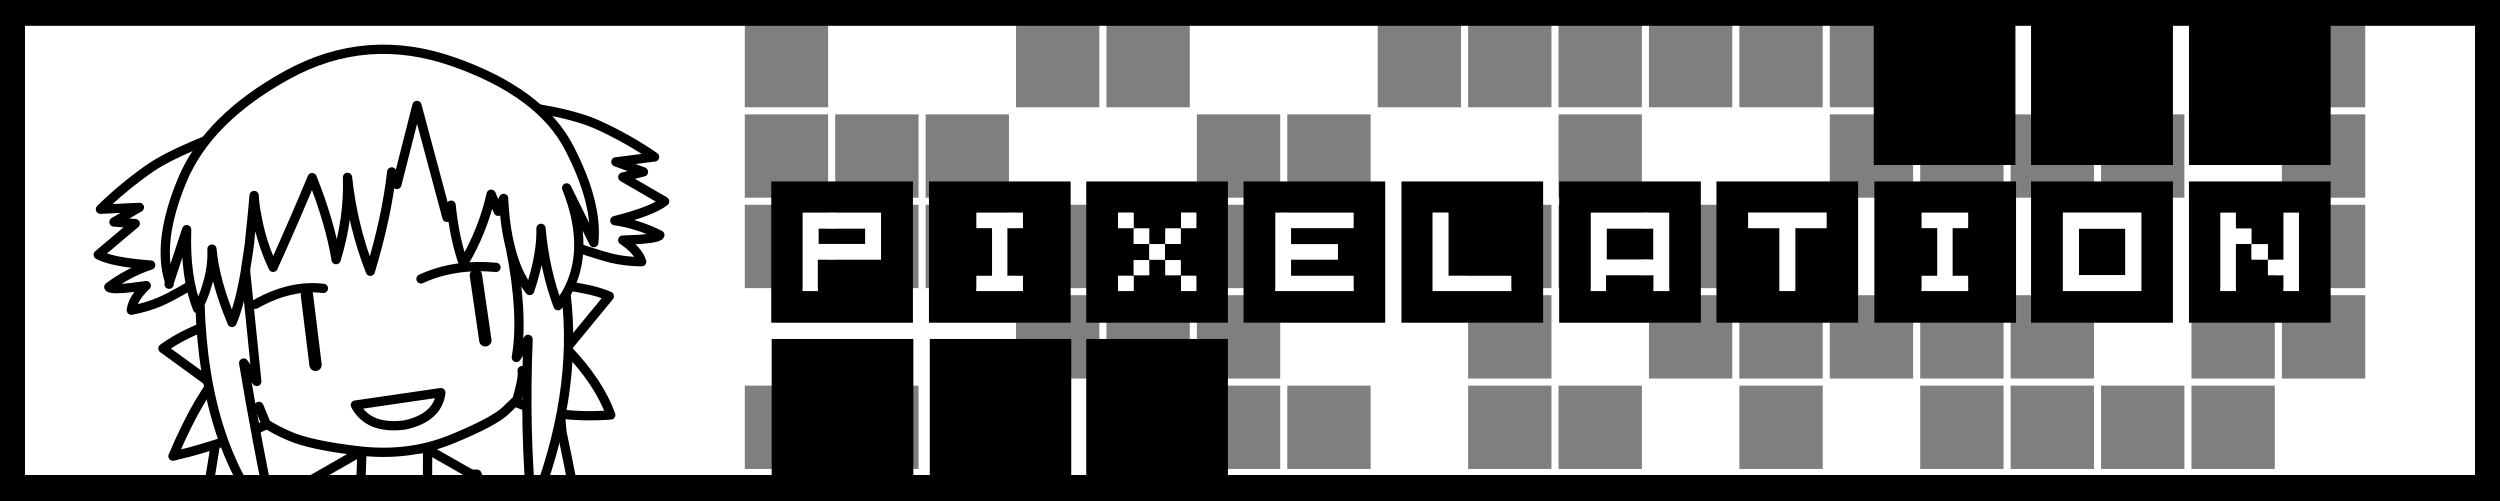
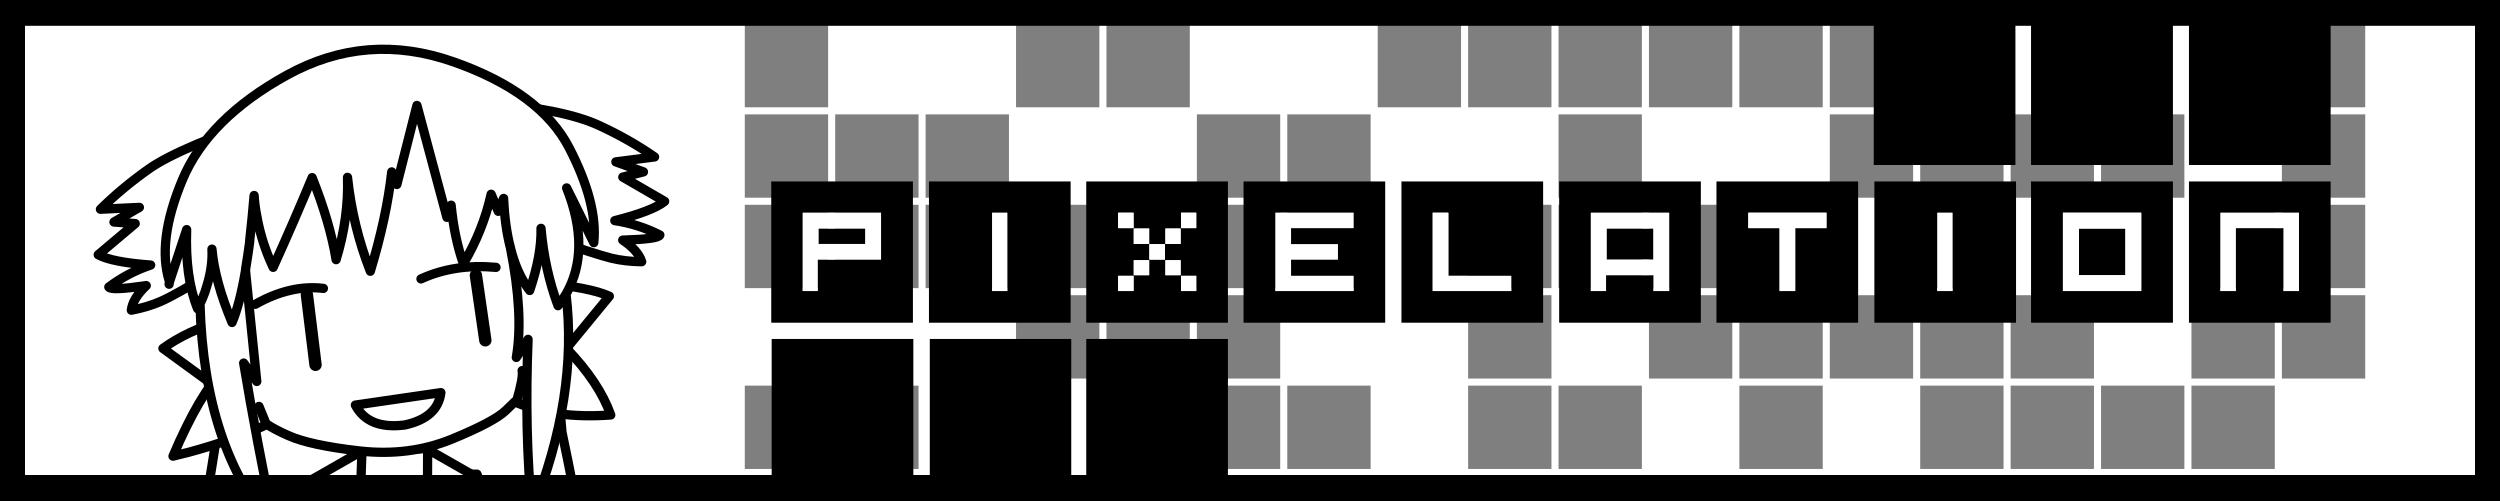
<svg xmlns="http://www.w3.org/2000/svg" xmlns:xlink="http://www.w3.org/1999/xlink" version="1.1" preserveAspectRatio="none" x="0px" y="0px" width="600px" height="120px" viewBox="0 0 600 120">
  <defs>
    <filter id="Filter_1" x="-20%" y="-20%" width="140%" height="140%" color-interpolation-filters="sRGB">
      <feColorMatrix in="SourceGraphic" type="matrix" values="1 0 0 0 0 0 1 0 0 0 0 0 1 0 0 0 0 0 0.5 0" result="result1" />
    </filter>
    <g id="Layer2_0_FILL">
      <path fill="#FFFFFF" stroke="none" d=" M 600 120 L 600 0.2 0 0.2 0 120 600 120 Z" />
    </g>
    <g id="bits_0_Layer0_0_FILL">
      <path fill="#000000" stroke="none" d=" M 41.7 86.8 L 21.7 86.8 21.7 106.8 41.7 106.8 41.7 86.8 M 21.7 43.4 L 21.7 63.4 41.7 63.4 41.7 43.4 21.7 43.4 M 20 86.8 L 0 86.8 0 106.8 20 106.8 20 86.8 M 20 43.4 L 0 43.4 0 63.4 20 63.4 20 43.4 M 20 0 L 0 0 0 20 20 20 20 0 M 20 21.7 L 0 21.7 0 41.7 20 41.7 20 21.7 M 43.4 21.7 L 43.4 41.7 63.4 41.7 63.4 21.7 43.4 21.7 M 41.7 41.7 L 41.7 21.7 21.7 21.7 21.7 41.7 41.7 41.7 M 63.4 43.4 L 43.4 43.4 43.4 63.4 63.4 63.4 63.4 43.4 M 128.5 86.8 L 108.5 86.8 108.5 106.8 128.5 106.8 128.5 86.8 M 108.5 43.4 L 108.5 63.4 128.5 63.4 128.5 43.4 108.5 43.4 M 85.1 63.4 L 85.1 43.4 65.1 43.4 65.1 63.4 85.1 63.4 M 150.2 86.8 L 130.2 86.8 130.2 106.8 150.2 106.8 150.2 86.8 M 86.8 65.1 L 86.8 85.1 106.8 85.1 106.8 65.1 86.8 65.1 M 85.1 85.1 L 85.1 65.1 65.1 65.1 65.1 85.1 85.1 85.1 M 108.5 65.1 L 108.5 85.1 128.5 85.1 128.5 65.1 108.5 65.1 M 106.8 86.8 L 86.8 86.8 86.8 106.8 106.8 106.8 106.8 86.8 M 86.8 0 L 86.8 20 106.8 20 106.8 0 86.8 0 M 85.1 20 L 85.1 0 65.1 0 65.1 20 85.1 20 M 130.2 21.7 L 130.2 41.7 150.2 41.7 150.2 21.7 130.2 21.7 M 150.2 43.4 L 130.2 43.4 130.2 63.4 150.2 63.4 150.2 43.4 M 128.5 41.7 L 128.5 21.7 108.5 21.7 108.5 41.7 128.5 41.7 M 238.7 86.8 L 238.7 106.8 258.7 106.8 258.7 86.8 238.7 86.8 M 215.3 86.8 L 195.3 86.8 195.3 106.8 215.3 106.8 215.3 86.8 M 195.3 43.4 L 195.3 63.4 215.3 63.4 215.3 43.4 195.3 43.4 M 217 65.1 L 217 85.1 237 85.1 237 65.1 217 65.1 M 173.6 65.1 L 173.6 85.1 193.6 85.1 193.6 65.1 173.6 65.1 M 193.6 86.8 L 173.6 86.8 173.6 106.8 193.6 106.8 193.6 86.8 M 173.6 0 L 173.6 20 193.6 20 193.6 0 173.6 0 M 171.9 20 L 171.9 0 151.9 0 151.9 20 171.9 20 M 193.6 43.4 L 173.6 43.4 173.6 63.4 193.6 63.4 193.6 43.4 M 217 0 L 217 20 237 20 237 0 217 0 M 215.3 20 L 215.3 0 195.3 0 195.3 20 215.3 20 M 237 43.4 L 217 43.4 217 63.4 237 63.4 237 43.4 M 215.3 41.7 L 215.3 21.7 195.3 21.7 195.3 41.7 215.3 41.7 M 302.1 86.8 L 282.1 86.8 282.1 106.8 302.1 106.8 302.1 86.8 M 282.1 43.4 L 282.1 63.4 302.1 63.4 302.1 43.4 282.1 43.4 M 303.8 65.1 L 303.8 85.1 323.8 85.1 323.8 65.1 303.8 65.1 M 323.8 86.8 L 303.8 86.8 303.8 106.8 323.8 106.8 323.8 86.8 M 258.7 85.1 L 258.7 65.1 238.7 65.1 238.7 85.1 258.7 85.1 M 260.4 65.1 L 260.4 85.1 280.4 85.1 280.4 65.1 260.4 65.1 M 282.1 65.1 L 282.1 85.1 302.1 85.1 302.1 65.1 282.1 65.1 M 260.4 21.7 L 260.4 41.7 280.4 41.7 280.4 21.7 260.4 21.7 M 258.7 20 L 258.7 0 238.7 0 238.7 20 258.7 20 M 280.4 20 L 280.4 0 260.4 0 260.4 20 280.4 20 M 303.8 21.7 L 303.8 41.7 323.8 41.7 323.8 21.7 303.8 21.7 M 302.1 41.7 L 302.1 21.7 282.1 21.7 282.1 41.7 302.1 41.7 M 347.2 43.4 L 347.2 63.4 367.2 63.4 367.2 43.4 347.2 43.4 M 367.2 86.8 L 347.2 86.8 347.2 106.8 367.2 106.8 367.2 86.8 M 368.9 65.1 L 368.9 85.1 388.9 85.1 388.9 65.1 368.9 65.1 M 347.2 65.1 L 347.2 85.1 367.2 85.1 367.2 65.1 347.2 65.1 M 345.5 86.8 L 325.5 86.8 325.5 106.8 345.5 106.8 345.5 86.8 M 325.5 21.7 L 325.5 41.7 345.5 41.7 345.5 21.7 325.5 21.7 M 388.9 21.7 L 368.9 21.7 368.9 41.7 388.9 41.7 388.9 21.7 M 388.9 43.4 L 368.9 43.4 368.9 63.4 388.9 63.4 388.9 43.4 M 367.2 20 L 367.2 0 347.2 0 347.2 20 367.2 20 M 388.9 20 L 388.9 0 368.9 0 368.9 20 388.9 20 Z" />
    </g>
    <g id="hair_body_0_Layer0_0_FILL">
      <path fill="#FFFFFF" stroke="none" d=" M 65.2 -16.35 L 13.95 -16.35 10.8 0.7 0.65 64.05 Q -1.2 78.9 2.35 93.05 6.5 84.35 6.7 76.4 7.75 87.95 11.3 98.85 17.7 91.05 20.95 81.7 L 58.9 88.65 63.55 101.4 Q 68.65 90.7 69.05 79.4 69.1 78 69.05 76.6 69.1 78 69.05 79.4 70.65 88.75 75.6 96.15 77.7 80.45 75.6 63.1 73.85 34 66.65 0 L 65.2 -16.35 Z" />
    </g>
    <g id="body_0_Layer4_0_FILL">
-       <path fill="#FFFFFF" stroke="none" d=" M 51.85 108.6 Q 50.85 111.1 48.15 113.6 52.45 117.45 58.85 119.95 62.9 119.6 62.2 115.85 57.9 111.5 51.85 108.6 M 63.95 117.8 Q 63.1 116.8 62.2 115.85 62.9 119.6 58.85 119.95 52.45 117.45 48.15 113.6 50.85 111.1 51.85 108.6 50.45 107.85 48.9 107.25 49.1 110.8 46.3 112.15 43.5 113.45 40.95 110.9 38.45 108.3 38.4 107.4 36.8 107.8 36.35 111.8 35.95 115.8 41.7 119.6 47.45 123.4 61 123.55 65.35 122.55 64.4 118.6 64.35 118.4 64.3 118.25 64.1 118 63.95 117.8 M 45.5 83.25 Q 42.05 80.6 36.85 82.15 37.15 91.9 38.4 107.4 38.45 108.3 40.95 110.9 43.5 113.45 46.3 112.15 49.1 110.8 48.9 107.25 46.15 93.65 45.5 83.25 M 1.6 115.85 Q 0.89 119.617 4.95 119.95 11.339 117.468 15.65 113.6 12.945 111.088 11.9 108.55 5.876 111.513 1.6 115.85 M 25.4 107.35 Q 25.332 108.313 22.8 110.85 20.308 113.429 17.5 112.1 14.698 110.822 14.9 107.25 13.358 107.871 11.9 108.55 12.945 111.088 15.65 113.6 11.339 117.468 4.95 119.95 0.89 119.617 1.6 115.85 0.697 116.787 -0.15 117.75 -0.321 118.004 -0.5 118.2 -0.554 118.41 -0.6 118.6 -1.559 122.562 2.8 123.55 16.338 123.413 22.1 119.6 27.859 115.779 27.4 111.8 26.986 107.819 25.4 107.35 M 26.95 82.15 Q 21.726 80.603 18.3 83.25 17.658 93.662 14.9 107.25 14.698 110.822 17.5 112.1 20.308 113.429 22.8 110.85 25.332 108.313 25.4 107.35 26.666 91.903 26.95 82.15 Z" />
+       <path fill="#FFFFFF" stroke="none" d=" M 48.15 113.6 Q 52.45 117.45 58.85 119.95 62.9 119.6 62.2 115.85 57.9 111.5 51.85 108.6 50.85 111.1 48.15 113.6 M 63.95 117.8 Q 63.1 116.8 62.2 115.85 62.9 119.6 58.85 119.95 52.45 117.45 48.15 113.6 50.85 111.1 51.85 108.6 50.45 107.85 48.9 107.25 49.1 110.8 46.3 112.15 43.5 113.45 40.95 110.9 38.45 108.3 38.4 107.4 36.8 107.8 36.35 111.8 35.95 115.8 41.7 119.6 47.45 123.4 61 123.55 65.35 122.55 64.4 118.6 64.35 118.4 64.3 118.25 64.1 118 63.95 117.8 M 45.5 83.25 Q 42.05 80.6 36.85 82.15 37.15 91.9 38.4 107.4 38.45 108.3 40.95 110.9 43.5 113.45 46.3 112.15 49.1 110.8 48.9 107.25 46.15 93.65 45.5 83.25 M 11.9 108.55 Q 5.876 111.513 1.6 115.85 0.89 119.617 4.95 119.95 11.339 117.468 15.65 113.6 12.945 111.088 11.9 108.55 M 25.4 107.35 Q 25.332 108.313 22.8 110.85 20.308 113.429 17.5 112.1 14.698 110.822 14.9 107.25 13.358 107.871 11.9 108.55 12.945 111.088 15.65 113.6 11.339 117.468 4.95 119.95 0.89 119.617 1.6 115.85 0.697 116.787 -0.15 117.75 -0.321 118.004 -0.5 118.2 -0.554 118.41 -0.6 118.6 -1.559 122.562 2.8 123.55 16.338 123.413 22.1 119.6 27.859 115.779 27.4 111.8 26.986 107.819 25.4 107.35 M 26.95 82.15 Q 21.726 80.603 18.3 83.25 17.658 93.662 14.9 107.25 14.698 110.822 17.5 112.1 20.308 113.429 22.8 110.85 25.332 108.313 25.4 107.35 26.666 91.903 26.95 82.15 Z" />
    </g>
    <g id="body_0_Layer3_0_FILL">
      <path fill="#FFFFFF" stroke="none" d=" M 47.15 3.2 L 46 0 20.6 0.4 18.8 4.15 18.8 4.2 Q 18.423 4.456 14.15 17.55 9.927 30.644 0 57 2.947 64.661 14.2 69.7 L 18.3 61.2 16.3 61.25 16.15 61.25 Q 16.2 60.95 16.25 60.7 18.6 41.05 19 25.9 18.6 41.05 16.25 60.7 L 16.3 61.25 18.3 61.2 45.6 60.7 47.65 60.65 47.8 60.3 Q 45.25 42.05 44.75 25.9 45.25 42.05 47.8 60.3 47.8 60.45 47.85 60.65 L 47.65 60.65 45.6 60.7 47.7 68.25 Q 59.169 63.459 62.05 57.4 52.65 31.919 47.15 3.2 Z" />
    </g>
    <g id="body_0_Layer2_0_FILL">
      <path fill="#FFFFFF" stroke="none" d=" M 10.3 81.9 Q 9.311 84.591 8.25 87.3 16.15 91.95 27.15 89.65 L 39.85 86.85 Q 46.825 85.676 52.85 86.4 51.413 82.611 50.3 78.65 46.015 76.815 42.7 79.25 33.506 73.132 23.4 81.75 17.644 78.9 10.3 81.9 M 37.85 65.15 Q 31.861 68.604 25.85 65.35 21.841 69.576 15.2 67.2 13.052 74.453 10.3 81.9 17.644 78.9 23.4 81.75 33.506 73.132 42.7 79.25 46.015 76.815 50.3 78.65 48.397 71.789 47.5 64.4 41.358 67.321 38.1 65.15 L 37.85 65.15 M 25.85 65.35 Q 31.861 68.604 37.85 65.15 L 38.1 65.15 Q 41.358 67.321 47.5 64.4 47.264 62.574 47.1 60.7 L 16.95 61.25 Q 16.141 64.217 15.2 67.2 21.841 69.576 25.85 65.35 Z" />
    </g>
    <g id="body_0_Layer1_0_FILL">
-       <path fill="#FFFFFF" stroke="none" d=" M 37.05 8.05 L 37.85 9.5 46.9 1.05 38 -4.05 38 1.2 34 2.55 35.85 5.9 37.05 8.05 M 33.9 9.8 Q 33.538 10.038 33 10.1 32.392 10.022 31.95 9.8 L 25.3 44.5 32.95 52.65 42.15 44.1 33.9 9.8 M 30.75 7.6 Q 30.864 7.057 31.1 6.65 L 29.75 5.95 28.5 7.95 31.05 9.05 Q 30.71 8.473 30.75 7.6 M 34.8 8 Q 34.781 8.713 34.5 9.15 L 37.05 8.05 35.85 5.9 34.4 6.6 Q 34.824 7.118 34.8 8 M 34.5 9.15 Q 34.781 8.713 34.8 8 34.824 7.118 34.4 6.6 33.991 6.007 33.05 5.85 31.693 5.743 31.1 6.65 30.864 7.057 30.75 7.6 30.71 8.473 31.05 9.05 31.354 9.546 31.95 9.8 32.392 10.022 33 10.1 33.538 10.038 33.9 9.8 34.306 9.582 34.5 9.15 M 37.8 -4.15 L 27.4 -3.65 27.25 0.6 31.8 2.7 29.75 5.95 31.1 6.65 Q 31.693 5.743 33.05 5.85 33.991 6.007 34.4 6.6 L 35.85 5.9 34 2.55 38 1.2 38 -4.05 37.8 -4.15 M 27.4 -3.65 L 27.4 -3.75 17.6 1.85 27.9 8.9 28.5 7.95 29.75 5.95 31.8 2.7 27.25 0.6 27.4 -3.65 Z" />
+       <path fill="#FFFFFF" stroke="none" d=" M 37.05 8.05 L 37.85 9.5 46.9 1.05 38 -4.05 38 1.2 34 2.55 35.85 5.9 37.05 8.05 M 33 10.1 Q 32.392 10.022 31.95 9.8 L 25.3 44.5 32.95 52.65 42.15 44.1 33.9 9.8 Q 33.538 10.038 33 10.1 M 30.75 7.6 Q 30.864 7.057 31.1 6.65 L 29.75 5.95 28.5 7.95 31.05 9.05 Q 30.71 8.473 30.75 7.6 M 34.8 8 Q 34.781 8.713 34.5 9.15 L 37.05 8.05 35.85 5.9 34.4 6.6 Q 34.824 7.118 34.8 8 M 33.9 9.8 Q 34.306 9.582 34.5 9.15 34.781 8.713 34.8 8 34.824 7.118 34.4 6.6 33.991 6.007 33.05 5.85 31.693 5.743 31.1 6.65 30.864 7.057 30.75 7.6 30.71 8.473 31.05 9.05 31.354 9.546 31.95 9.8 32.392 10.022 33 10.1 33.538 10.038 33.9 9.8 M 27.4 -3.65 L 27.4 -3.75 17.6 1.85 27.9 8.9 28.5 7.95 29.75 5.95 31.8 2.7 27.25 0.6 27.4 -3.65 M 37.8 -4.15 L 27.4 -3.65 27.25 0.6 31.8 2.7 29.75 5.95 31.1 6.65 Q 31.693 5.743 33.05 5.85 33.991 6.007 34.4 6.6 L 35.85 5.9 34 2.55 38 1.2 38 -4.05 37.8 -4.15 Z" />
    </g>
    <g id="body_0_Layer0_0_FILL">
-       <path fill="#FFFFFF" stroke="none" d=" M 33.2 55.4 L 33.2 55.45 Q 33.688 62 36 68.55 38.426 68.573 39.55 66.55 36.761 60.624 35.3 55.35 35.16 55.159 35 54.95 34.199 55.521 33.2 55.4 M 31.1 55.2 Q 30.942 55.413 30.75 55.6 28.254 60.943 27 66.95 28.336 68.786 30.15 68.55 L 33.2 55.45 33.2 55.4 Q 32.381 55.354 31.4 54.8 31.278 55.012 31.1 55.2 M 35.65 54.35 Q 36.507 51.854 35.65 51.05 35.19 50.831 34.75 50.7 33.137 50.192 31.65 50.7 31.149 50.893 30.65 51.2 29.887 52.85 30.9 54.5 31.164 54.674 31.4 54.8 32.381 55.354 33.2 55.4 34.199 55.521 35 54.95 35.061 54.907 35.1 54.85 35.399 54.645 35.65 54.35 M 20.25 45.6 Q 18.273 45.894 17.6 48.3 16.111 54.9 17.5 61.5 17.67 63.946 20.3 63.2 26.995 59.976 30.75 55.6 30.942 55.413 31.1 55.2 31.278 55.012 31.4 54.8 31.164 54.674 30.9 54.5 29.887 52.85 30.65 51.2 31.149 50.893 31.65 50.7 27.394 46.396 20.25 45.6 M 46.2 46.05 Q 45.76 45.033 43.35 45.3 37.971 46.987 34.75 50.7 35.19 50.831 35.65 51.05 36.507 51.854 35.65 54.35 35.399 54.645 35.1 54.85 L 35.3 55.35 Q 38.697 59.553 44.2 62.25 46.663 63.877 47.2 60.1 49.182 53.244 46.2 46.05 Z" />
+       <path fill="#FFFFFF" stroke="none" d=" M 35.3 55.35 Q 35.16 55.159 35 54.95 34.199 55.521 33.2 55.4 L 33.2 55.45 Q 33.688 62 36 68.55 38.426 68.573 39.55 66.55 36.761 60.624 35.3 55.35 M 31.1 55.2 Q 30.942 55.413 30.75 55.6 28.254 60.943 27 66.95 28.336 68.786 30.15 68.55 L 33.2 55.45 33.2 55.4 Q 32.381 55.354 31.4 54.8 31.278 55.012 31.1 55.2 M 35.65 54.35 Q 36.507 51.854 35.65 51.05 35.19 50.831 34.75 50.7 33.137 50.192 31.65 50.7 31.149 50.893 30.65 51.2 29.887 52.85 30.9 54.5 31.164 54.674 31.4 54.8 32.381 55.354 33.2 55.4 34.199 55.521 35 54.95 35.061 54.907 35.1 54.85 35.399 54.645 35.65 54.35 M 20.25 45.6 Q 18.273 45.894 17.6 48.3 16.111 54.9 17.5 61.5 17.67 63.946 20.3 63.2 26.995 59.976 30.75 55.6 30.942 55.413 31.1 55.2 31.278 55.012 31.4 54.8 31.164 54.674 30.9 54.5 29.887 52.85 30.65 51.2 31.149 50.893 31.65 50.7 27.394 46.396 20.25 45.6 M 46.2 46.05 Q 45.76 45.033 43.35 45.3 37.971 46.987 34.75 50.7 35.19 50.831 35.65 51.05 36.507 51.854 35.65 54.35 35.399 54.645 35.1 54.85 L 35.3 55.35 Q 38.697 59.553 44.2 62.25 46.663 63.877 47.2 60.1 49.182 53.244 46.2 46.05 Z" />
    </g>
    <g id="head_0_Layer2_0_FILL">
-       <path fill="#FFFFFF" stroke="none" d=" M 14.75 14.45 Q 18.359 7.083 24.55 3.1 8.304 7.046 3 10.1 -1.556 12.771 -5.4 15.95 L 0.9 16.2 -3.4 18.2 0 18.75 -6.4 23.25 Q -4.302 24.645 1.9 25.65 -1.869 26.554 -5.15 28.6 -4.88 29.242 0.9 28.9 -1.466 30.775 -1.85 32.65 0.772 32.395 3 31.65 5.669 30.752 11.65 27.7 11.589 20.836 14.75 14.45 M 66.8 27.05 Q 67.441 22.269 65.9 16.05 63.967 8.25 57.45 4 54.575 2.127 50.75 0.95 38.35 -2.85 28.95 0.9 26.617 1.831 24.55 3.1 18.359 7.083 14.75 14.45 11.589 20.836 11.65 27.7 11.721 31.128 12.7 35.55 6.765 36.811 2.7 39.25 L 10.05 45.65 Q 7.8 48.2 5.35 52.25 4.1 54.3 2.8 56.75 4.1 56.55 5.35 56.35 12.7 55.05 18.3 53 L 17.35 49.95 18.3 53 Q 18.3 52.95 18.4 52.95 19.4 53.8 21.65 55.05 25.05 56.95 32.95 58.55 40.85 60.15 47.95 57.95 55 55.75 57.05 54.1 58.05 53.3 58.65 52.8 58.75 52.85 58.85 52.95 60.4 49 60.25 47.9 60.4 49 58.85 52.95 64.85 56.15 73.9 56.3 72.5 50.9 67.7 44.95 L 75.35 37.15 Q 72.4 35.45 64.35 34 66.306 31.01 66.8 27.05 M 65.9 16.05 Q 67.441 22.269 66.8 27.05 73.569 30.141 76.2 31.05 78.45 31.8 81.05 32.05 80.65 30.2 78.3 28.3 84.1 28.65 84.35 28 81.05 25.95 77.3 25.05 83.5 24.05 85.6 22.65 L 79.2 18.15 82.6 17.6 78.3 15.6 84.6 15.35 Q 80.75 12.15 76.2 9.55 70.75 6.35 57.45 4 63.967 8.25 65.9 16.05 Z" />
+       <path fill="#FFFFFF" stroke="none" d=" M 3 31.65 Q 5.669 30.752 11.65 27.7 11.589 20.836 14.75 14.45 18.359 7.083 24.55 3.1 8.304 7.046 3 10.1 -1.556 12.771 -5.4 15.95 L 0.9 16.2 -3.4 18.2 0 18.75 -6.4 23.25 Q -4.302 24.645 1.9 25.65 -1.869 26.554 -5.15 28.6 -4.88 29.242 0.9 28.9 -1.466 30.775 -1.85 32.65 0.772 32.395 3 31.65 M 66.8 27.05 Q 73.569 30.141 76.2 31.05 78.45 31.8 81.05 32.05 80.65 30.2 78.3 28.3 84.1 28.65 84.35 28 81.05 25.95 77.3 25.05 83.5 24.05 85.6 22.65 L 79.2 18.15 82.6 17.6 78.3 15.6 84.6 15.35 Q 80.75 12.15 76.2 9.55 70.75 6.35 57.45 4 63.967 8.25 65.9 16.05 67.441 22.269 66.8 27.05 M 57.45 4 Q 54.575 2.127 50.75 0.95 38.35 -2.85 28.95 0.9 26.617 1.831 24.55 3.1 18.359 7.083 14.75 14.45 11.589 20.836 11.65 27.7 11.721 31.128 12.7 35.55 6.765 36.811 2.7 39.25 L 10.05 45.65 Q 7.8 48.2 5.35 52.25 4.1 54.3 2.8 56.75 4.1 56.55 5.35 56.35 12.7 55.05 18.3 53 L 17.35 49.95 18.3 53 Q 18.3 52.95 18.4 52.95 19.4 53.8 21.65 55.05 25.05 56.95 32.95 58.55 40.85 60.15 47.95 57.95 55 55.75 57.05 54.1 58.05 53.3 58.65 52.8 58.75 52.85 58.85 52.95 60.4 49 60.25 47.9 60.4 49 58.85 52.95 64.85 56.15 73.9 56.3 72.5 50.9 67.7 44.95 L 75.35 37.15 Q 72.4 35.45 64.35 34 66.306 31.01 66.8 27.05 67.441 22.269 65.9 16.05 63.967 8.25 57.45 4 Z" />
    </g>
    <g id="head_0_Layer1_0_FILL">
-       <path fill="#FFFFFF" stroke="none" d=" M 53.55 -2.8 Q 40.011 -8.958 26.6 -3.05 13.195 2.863 8.2 12.4 3.201 21.946 4.7 28.6 L 8.2 20.45 Q 7.25 28.15 8.85 33.35 9.1 32.95 9.3 32.6 9.5 32.25 9.7 31.9 10.3 30.8 10.7 29.7 11.9 26.75 12 23.95 12 29.15 14.2 36.05 15.7 33.25 17.1 27.9 17.15 27.55 17.25 27.2 17.7 25.45 18.15 23.45 18.2 23.15 18.25 22.85 18.9 19.65 19.55 15.9 19.5 17.6 19.7 19.3 20 22.85 21.15 26.45 21.35 27.1 21.6 27.75 25.6 20.65 29.15 13.85 31.4 21.35 31.85 27.4 34.5 20.85 34.85 14.3 35 22.3 37.2 29.75 40.6 21.25 42.05 14.05 L 42.7 16.15 47.05 3.7 50.3 22.15 51.15 20.25 Q 51.2 25.55 52.3 29.85 55.95 24.75 57.75 19.05 L 58.65 21.9 59.7 19.9 Q 59.5 24.4 60.1 27.95 60.75 32.2 62.6 35.1 65.05 29.5 65.3 25.25 65.3 32 66.95 37.95 67.75 37.1 68.4 36.2 73.1 29.45 70 19.1 L 73.6 28.3 Q 74.803 21.999 70.95 12.65 67.14 3.354 53.55 -2.8 M 17.1 27.9 Q 15.7 33.25 14.2 36.05 12 29.15 12 23.95 11.9 26.75 10.7 29.7 10.3 30.8 9.7 31.9 9.5 32.25 9.3 32.6 7.9 56.1 18.2 69.9 16.45 55.1 15.5 42.75 L 17.35 45.9 17.1 27.9 M 60.1 27.95 Q 61.3 38.95 59.5 45.7 L 61.65 42.95 Q 59.75 57.65 59.85 70.75 68.95 52.75 68.4 36.2 67.75 37.1 66.95 37.95 65.3 32 65.3 25.25 65.05 29.5 62.6 35.1 60.75 32.2 60.1 27.95 Z" />
+       <path fill="#FFFFFF" stroke="none" d=" M 17.35 45.9 L 17.1 27.9 Q 15.7 33.25 14.2 36.05 12 29.15 12 23.95 11.9 26.75 10.7 29.7 10.3 30.8 9.7 31.9 9.5 32.25 9.3 32.6 7.9 56.1 18.2 69.9 16.45 55.1 15.5 42.75 L 17.35 45.9 M 60.1 27.95 Q 61.3 38.95 59.5 45.7 L 61.65 42.95 Q 59.75 57.65 59.85 70.75 68.95 52.75 68.4 36.2 67.75 37.1 66.95 37.95 65.3 32 65.3 25.25 65.05 29.5 62.6 35.1 60.75 32.2 60.1 27.95 M 53.55 -2.8 Q 40.011 -8.958 26.6 -3.05 13.195 2.863 8.2 12.4 3.201 21.946 4.7 28.6 L 8.2 20.45 Q 7.25 28.15 8.85 33.35 9.1 32.95 9.3 32.6 9.5 32.25 9.7 31.9 10.3 30.8 10.7 29.7 11.9 26.75 12 23.95 12 29.15 14.2 36.05 15.7 33.25 17.1 27.9 17.15 27.55 17.25 27.2 17.7 25.45 18.15 23.45 18.2 23.15 18.25 22.85 18.9 19.65 19.55 15.9 19.5 17.6 19.7 19.3 20 22.85 21.15 26.45 21.35 27.1 21.6 27.75 25.6 20.65 29.15 13.85 31.4 21.35 31.85 27.4 34.5 20.85 34.85 14.3 35 22.3 37.2 29.75 40.6 21.25 42.05 14.05 L 42.7 16.15 47.05 3.7 50.3 22.15 51.15 20.25 Q 51.2 25.55 52.3 29.85 55.95 24.75 57.75 19.05 L 58.65 21.9 59.7 19.9 Q 59.5 24.4 60.1 27.95 60.75 32.2 62.6 35.1 65.05 29.5 65.3 25.25 65.3 32 66.95 37.95 67.75 37.1 68.4 36.2 73.1 29.45 70 19.1 L 73.6 28.3 Q 74.803 21.999 70.95 12.65 67.14 3.354 53.55 -2.8 Z" />
    </g>
    <g id="Layer0_1_FILL">
-       <path fill="#000000" stroke="none" d=" M 223.15 81.35 L 223.15 115.2 257.1 115.2 257.1 81.35 223.15 81.35 M 219.2 81.35 L 185.2 81.35 185.2 115.2 219.2 115.2 219.2 81.35 M 185.1 43.55 L 185.1 77.45 219.1 77.45 219.1 43.55 185.1 43.55 M 192.65 69.85 L 192.65 51.05 211.45 51.05 211.45 62.3 196.25 62.3 196.25 69.85 192.65 69.85 M 196.45 54.85 L 196.45 58.55 207.65 58.55 207.65 54.85 196.45 54.85 M 294.7 81.35 L 260.7 81.35 260.7 115.2 294.7 115.2 294.7 81.35 M 256.95 77.45 L 256.95 43.55 222.95 43.55 222.95 77.45 256.95 77.45 M 245.5 51.05 L 245.5 54.75 241.75 54.75 241.75 66.2 245.5 66.2 245.5 69.85 234.35 69.85 234.35 66.2 238.1 66.2 238.1 54.75 234.35 54.75 234.35 51.05 245.5 51.05 M 260.7 43.55 L 260.7 77.45 294.7 77.45 294.7 43.55 260.7 43.55 M 275.85 58.6 L 279.6 58.6 279.6 62.3 275.85 62.3 275.85 58.6 M 275.8 54.85 L 275.8 58.55 272.1 58.55 272.1 54.85 275.8 54.85 M 279.7 58.55 L 279.7 54.85 283.35 54.85 283.35 58.55 279.7 58.55 M 283.45 54.75 L 283.45 51.05 287.1 51.05 287.1 54.75 283.45 54.75 M 268.35 51.05 L 272.05 51.05 272.05 54.75 268.35 54.75 268.35 51.05 M 272.1 66.05 L 272.1 62.45 275.8 62.45 275.8 66.05 272.1 66.05 M 268.35 66.2 L 272.05 66.2 272.05 69.85 268.35 69.85 268.35 66.2 M 283.45 69.85 L 283.45 66.2 287.1 66.2 287.1 69.85 283.45 69.85 M 283.35 66.05 L 279.7 66.05 279.7 62.45 283.35 62.45 283.35 66.05 M 336.35 43.55 L 336.35 77.45 370.35 77.45 370.35 43.55 336.35 43.55 M 343.85 69.85 L 343.85 51.05 347.6 51.05 347.6 66.2 362.7 66.2 362.7 69.85 343.85 69.85 M 332.45 77.45 L 332.45 43.55 298.45 43.55 298.45 77.45 332.45 77.45 M 324.85 66.2 L 324.85 69.85 306.1 69.85 306.1 51.05 324.85 51.05 324.85 54.75 309.85 54.75 309.85 58.6 321.1 58.6 321.1 62.3 309.85 62.3 309.85 66.2 324.85 66.2 M 408.2 77.45 L 408.2 43.55 374.2 43.55 374.2 77.45 408.2 77.45 M 385.45 66.05 L 385.45 69.85 381.8 69.85 381.8 51.05 400.6 51.05 400.6 69.85 396.85 69.85 396.85 66.05 385.45 66.05 M 396.8 54.85 L 385.6 54.85 385.6 62.3 396.8 62.3 396.8 54.85 M 411.95 43.55 L 411.95 77.45 445.95 77.45 445.95 43.55 411.95 43.55 M 419.6 51.05 L 438.35 51.05 438.35 54.75 430.85 54.75 430.85 69.85 427.1 69.85 427.1 54.75 419.6 54.75 419.6 51.05 M 449.7 39.6 L 483.7 39.6 483.7 5.75 449.7 5.75 449.7 39.6 M 483.85 43.55 L 449.85 43.55 449.85 77.45 483.85 77.45 483.85 43.55 M 472.35 51.05 L 472.35 54.75 468.6 54.75 468.6 66.2 472.35 66.2 472.35 69.85 461.2 69.85 461.2 66.2 464.95 66.2 464.95 54.75 461.2 54.75 461.2 51.05 472.35 51.05 M 525.35 77.45 L 559.35 77.45 559.35 43.55 525.35 43.55 525.35 77.45 M 548.05 51.05 L 551.75 51.05 551.75 69.85 548.05 69.85 548.05 66.05 544.3 66.05 544.3 62.35 548.05 62.35 548.05 51.05 M 540.35 58.6 L 544.3 58.6 544.3 62.3 540.35 62.3 540.35 58.6 M 540.35 54.85 L 540.35 58.55 536.6 58.55 536.6 69.85 532.9 69.85 532.9 51.05 536.6 51.05 536.6 54.85 540.35 54.85 M 487.45 39.6 L 521.5 39.6 521.5 5.75 487.45 5.75 487.45 39.6 M 521.5 43.55 L 487.45 43.55 487.45 77.45 521.5 77.45 521.5 43.55 M 513.9 51.05 L 513.9 69.85 495.1 69.85 495.1 51.05 513.9 51.05 M 510.1 66.05 L 510.1 54.85 498.95 54.85 498.95 66.05 510.1 66.05 M 559.35 39.6 L 559.35 5.75 525.35 5.75 525.35 39.6 559.35 39.6 Z" />
-       <path fill="#FFFFFF" stroke="none" d=" M 192.65 51.05 L 192.65 69.85 196.25 69.85 196.25 62.3 211.45 62.3 211.45 51.05 192.65 51.05 M 196.45 58.55 L 196.45 54.85 207.65 54.85 207.65 58.55 196.45 58.55 M 245.5 54.75 L 245.5 51.05 234.35 51.05 234.35 54.75 238.1 54.75 238.1 66.2 234.35 66.2 234.35 69.85 245.5 69.85 245.5 66.2 241.75 66.2 241.75 54.75 245.5 54.75 M 279.7 66.05 L 283.35 66.05 283.35 62.45 279.7 62.45 279.7 66.05 M 283.45 66.2 L 283.45 69.85 287.1 69.85 287.1 66.2 283.45 66.2 M 272.05 66.2 L 268.35 66.2 268.35 69.85 272.05 69.85 272.05 66.2 M 272.1 62.45 L 272.1 66.05 275.8 66.05 275.8 62.45 272.1 62.45 M 272.05 51.05 L 268.35 51.05 268.35 54.75 272.05 54.75 272.05 51.05 M 283.45 51.05 L 283.45 54.75 287.1 54.75 287.1 51.05 283.45 51.05 M 279.7 54.85 L 279.7 58.55 283.35 58.55 283.35 54.85 279.7 54.85 M 275.8 58.55 L 275.8 54.85 272.1 54.85 272.1 58.55 275.8 58.55 M 279.6 58.6 L 275.85 58.6 275.85 62.3 279.6 62.3 279.6 58.6 M 343.85 51.05 L 343.85 69.85 362.7 69.85 362.7 66.2 347.6 66.2 347.6 51.05 343.85 51.05 M 324.85 69.85 L 324.85 66.2 309.85 66.2 309.85 62.3 321.1 62.3 321.1 58.6 309.85 58.6 309.85 54.75 324.85 54.75 324.85 51.05 306.1 51.05 306.1 69.85 324.85 69.85 M 385.45 69.85 L 385.45 66.05 396.85 66.05 396.85 69.85 400.6 69.85 400.6 51.05 381.8 51.05 381.8 69.85 385.45 69.85 M 385.6 54.85 L 396.8 54.85 396.8 62.3 385.6 62.3 385.6 54.85 M 438.35 51.05 L 419.6 51.05 419.6 54.75 427.1 54.75 427.1 69.85 430.85 69.85 430.85 54.75 438.35 54.75 438.35 51.05 M 472.35 54.75 L 472.35 51.05 461.2 51.05 461.2 54.75 464.95 54.75 464.95 66.2 461.2 66.2 461.2 69.85 472.35 69.85 472.35 66.2 468.6 66.2 468.6 54.75 472.35 54.75 M 540.35 58.55 L 540.35 54.85 536.6 54.85 536.6 51.05 532.9 51.05 532.9 69.85 536.6 69.85 536.6 58.55 540.35 58.55 M 544.3 58.6 L 540.35 58.6 540.35 62.3 544.3 62.3 544.3 58.6 M 551.75 51.05 L 548.05 51.05 548.05 62.35 544.3 62.35 544.3 66.05 548.05 66.05 548.05 69.85 551.75 69.85 551.75 51.05 M 513.9 69.85 L 513.9 51.05 495.1 51.05 495.1 69.85 513.9 69.85 M 510.1 54.85 L 510.1 66.05 498.95 66.05 498.95 54.85 510.1 54.85 Z" />
+       <path fill="#000000" stroke="none" d=" M 223.15 81.35 L 223.15 115.2 257.1 115.2 257.1 81.35 223.15 81.35 M 185.1 43.55 L 185.1 77.45 219.1 77.45 219.1 43.55 185.1 43.55 M 192.65 69.85 L 192.65 51.05 211.45 51.05 211.45 62.3 196.25 62.3 196.25 69.85 192.65 69.85 M 196.45 54.85 L 196.45 58.55 207.65 58.55 207.65 54.85 196.45 54.85 M 219.2 81.35 L 185.2 81.35 185.2 115.2 219.2 115.2 219.2 81.35 M 260.7 43.55 L 260.7 77.45 294.7 77.45 294.7 43.55 260.7 43.55 M 283.45 54.75 L 283.45 51.05 287.1 51.05 287.1 54.75 283.45 54.75 M 279.7 58.55 L 279.7 54.85 283.35 54.85 283.35 58.55 279.7 58.55 M 275.8 54.85 L 275.8 58.55 272.1 58.55 272.1 54.85 275.8 54.85 M 275.85 58.6 L 279.6 58.6 279.6 62.3 275.85 62.3 275.85 58.6 M 268.35 51.05 L 272.05 51.05 272.05 54.75 268.35 54.75 268.35 51.05 M 268.35 66.2 L 272.05 66.2 272.05 69.85 268.35 69.85 268.35 66.2 M 272.1 66.05 L 272.1 62.45 275.8 62.45 275.8 66.05 272.1 66.05 M 283.35 66.05 L 279.7 66.05 279.7 62.45 283.35 62.45 283.35 66.05 M 283.45 69.85 L 283.45 66.2 287.1 66.2 287.1 69.85 283.45 69.85 M 256.95 77.45 L 256.95 43.55 222.95 43.55 222.95 77.45 256.95 77.45 M 238.1 51.05 L 241.75 51.05 241.75 69.85 238.1 69.85 238.1 51.05 M 294.7 81.35 L 260.7 81.35 260.7 115.2 294.7 115.2 294.7 81.35 M 332.45 77.45 L 332.45 43.55 298.45 43.55 298.45 77.45 332.45 77.45 M 324.85 66.2 L 324.85 69.85 306.1 69.85 306.1 51.05 324.85 51.05 324.85 54.75 309.85 54.75 309.85 58.6 321.1 58.6 321.1 62.3 309.85 62.3 309.85 66.2 324.85 66.2 M 336.35 43.55 L 336.35 77.45 370.35 77.45 370.35 43.55 336.35 43.55 M 343.85 69.85 L 343.85 51.05 347.6 51.05 347.6 66.2 362.7 66.2 362.7 69.85 343.85 69.85 M 411.95 43.55 L 411.95 77.45 445.95 77.45 445.95 43.55 411.95 43.55 M 419.6 51.05 L 438.35 51.05 438.35 54.75 430.85 54.75 430.85 69.85 427.1 69.85 427.1 54.75 419.6 54.75 419.6 51.05 M 408.2 77.45 L 408.2 43.55 374.2 43.55 374.2 77.45 408.2 77.45 M 385.45 66.05 L 385.45 69.85 381.8 69.85 381.8 51.05 400.6 51.05 400.6 69.85 396.85 69.85 396.85 66.05 385.45 66.05 M 396.8 54.85 L 385.6 54.85 385.6 62.3 396.8 62.3 396.8 54.85 M 483.85 43.55 L 449.85 43.55 449.85 77.45 483.85 77.45 483.85 43.55 M 468.6 51.05 L 468.6 69.85 464.95 69.85 464.95 51.05 468.6 51.05 M 449.7 39.6 L 483.7 39.6 483.7 5.75 449.7 5.75 449.7 39.6 M 525.35 77.45 L 559.35 77.45 559.35 43.55 525.35 43.55 525.35 77.45 M 548.05 69.85 L 548.05 54.75 536.6 54.75 536.6 69.85 532.9 69.85 532.9 51.05 551.75 51.05 551.75 69.85 548.05 69.85 M 521.5 43.55 L 487.45 43.55 487.45 77.45 521.5 77.45 521.5 43.55 M 513.9 51.05 L 513.9 69.85 495.1 69.85 495.1 51.05 513.9 51.05 M 510.1 66.05 L 510.1 54.85 498.95 54.85 498.95 66.05 510.1 66.05 M 487.45 39.6 L 521.5 39.6 521.5 5.75 487.45 5.75 487.45 39.6 M 559.35 39.6 L 559.35 5.75 525.35 5.75 525.35 39.6 559.35 39.6 Z" />
+       <path fill="#FFFFFF" stroke="none" d=" M 192.65 51.05 L 192.65 69.85 196.25 69.85 196.25 62.3 211.45 62.3 211.45 51.05 192.65 51.05 M 196.45 58.55 L 196.45 54.85 207.65 54.85 207.65 58.55 196.45 58.55 M 283.45 66.2 L 283.45 69.85 287.1 69.85 287.1 66.2 283.45 66.2 M 279.7 66.05 L 283.35 66.05 283.35 62.45 279.7 62.45 279.7 66.05 M 272.1 62.45 L 272.1 66.05 275.8 66.05 275.8 62.45 272.1 62.45 M 272.05 66.2 L 268.35 66.2 268.35 69.85 272.05 69.85 272.05 66.2 M 272.05 51.05 L 268.35 51.05 268.35 54.75 272.05 54.75 272.05 51.05 M 279.6 58.6 L 275.85 58.6 275.85 62.3 279.6 62.3 279.6 58.6 M 275.8 58.55 L 275.8 54.85 272.1 54.85 272.1 58.55 275.8 58.55 M 279.7 54.85 L 279.7 58.55 283.35 58.55 283.35 54.85 279.7 54.85 M 283.45 51.05 L 283.45 54.75 287.1 54.75 287.1 51.05 283.45 51.05 M 241.75 51.05 L 238.1 51.05 238.1 69.85 241.75 69.85 241.75 51.05 M 324.85 69.85 L 324.85 66.2 309.85 66.2 309.85 62.3 321.1 62.3 321.1 58.6 309.85 58.6 309.85 54.75 324.85 54.75 324.85 51.05 306.1 51.05 306.1 69.85 324.85 69.85 M 343.85 51.05 L 343.85 69.85 362.7 69.85 362.7 66.2 347.6 66.2 347.6 51.05 343.85 51.05 M 438.35 51.05 L 419.6 51.05 419.6 54.75 427.1 54.75 427.1 69.85 430.85 69.85 430.85 54.75 438.35 54.75 438.35 51.05 M 385.45 69.85 L 385.45 66.05 396.85 66.05 396.85 69.85 400.6 69.85 400.6 51.05 381.8 51.05 381.8 69.85 385.45 69.85 M 385.6 54.85 L 396.8 54.85 396.8 62.3 385.6 62.3 385.6 54.85 M 468.6 69.85 L 468.6 51.05 464.95 51.05 464.95 69.85 468.6 69.85 M 548.05 54.75 L 548.05 69.85 551.75 69.85 551.75 51.05 532.9 51.05 532.9 69.85 536.6 69.85 536.6 54.75 548.05 54.75 M 513.9 69.85 L 513.9 51.05 495.1 51.05 495.1 69.85 513.9 69.85 M 510.1 54.85 L 510.1 66.05 498.95 66.05 498.95 54.85 510.1 54.85 Z" />
    </g>
    <path id="hair_body_0_Layer0_0_1_STROKES" stroke="#000000" stroke-width="1.5" stroke-linejoin="round" stroke-linecap="round" fill="none" d=" M 69.05 79.4 Q 70.65 88.75 75.6 96.15 77.7 80.45 75.6 63.1 73.85 34 66.65 0 L 65.2 -16.35 13.95 -16.35 10.8 0.7 0.65 64.05 Q -1.2 78.9 2.35 93.05 6.5 84.35 6.7 76.4 7.75 87.95 11.3 98.85 17.7 91.05 20.95 81.7 L 58.9 88.65 63.55 101.4 Q 68.65 90.7 69.05 79.4 69.1 78 69.05 76.6" />
    <path id="body_0_Layer4_0_1_STROKES" stroke="#000000" stroke-width="1.5" stroke-linejoin="round" stroke-linecap="round" fill="none" d=" M 25.4 107.375 Q 26.666 91.903 26.95 82.15 21.726 80.603 18.3 83.25 17.658 93.662 14.9 107.25 14.698 110.822 17.5 112.125 20.308 113.429 22.825 110.875 25.332 108.313 25.4 107.375 26.986 107.819 27.425 111.8 27.859 115.779 22.1 119.6 16.338 123.413 2.8 123.55 -1.559 122.562 -0.6 118.6 -0.554 118.41 -0.5 118.225 -0.321 118.004 -0.15 117.775 0.697 116.787 1.6 115.85 5.876 111.513 11.925 108.575 13.358 107.871 14.9 107.25 M 38.4 107.4 Q 37.15 91.9 36.85 82.15 42.05 80.6 45.5 83.25 46.15 93.65 48.9 107.25 50.45 107.85 51.85 108.6 57.9 111.5 62.2 115.85 63.1 116.8 63.95 117.8 64.1 118 64.3 118.25 64.35 118.4 64.4 118.6 65.35 122.55 61 123.55 47.45 123.4 41.7 119.6 35.95 115.8 36.35 111.8 36.8 107.8 38.4 107.4 38.45 108.3 40.95 110.9 43.5 113.45 46.3 112.15 49.1 110.8 48.9 107.25 M 51.85 108.6 Q 50.85 111.1 48.15 113.6 52.45 117.45 58.85 119.95 62.9 119.6 62.2 115.85 M 11.925 108.575 Q 12.945 111.088 15.65 113.6 11.339 117.468 4.95 119.95 0.89 119.617 1.6 115.85" />
-     <path id="body_0_Layer3_0_1_STROKES" stroke="#000000" stroke-width="1.5" stroke-linejoin="round" stroke-linecap="round" fill="none" d=" M 45.6 60.7 L 47.7 68.275 Q 59.169 63.459 62.05 57.4 52.65 31.919 47.15 3.2 L 46 0 20.6 0.4 18.8 4.15 18.8 4.2 Q 18.423 4.456 14.175 17.55 9.927 30.644 0 57 2.947 64.661 14.2 69.725 L 18.3 61.225 16.3 61.25 16.15 61.25 Q 16.2 60.95 16.25 60.7 18.6 41.05 19 25.9 M 16.3 61.25 L 16.25 60.7 M 47.65 60.65 L 45.6 60.7 18.3 61.225 M 47.8 60.3 Q 47.8 60.45 47.85 60.65 L 47.65 60.65 47.8 60.3 Q 45.25 42.05 44.75 25.9" />
+     <path id="body_0_Layer3_0_1_STROKES" stroke="#000000" stroke-width="1.5" stroke-linejoin="round" stroke-linecap="round" fill="none" d=" M 45.6 60.7 L 47.7 68.275 Q 59.169 63.459 62.05 57.4 52.65 31.919 47.15 3.2 L 46 0 20.6 0.4 18.8 4.15 18.8 4.2 Q 18.423 4.456 14.175 17.55 9.927 30.644 0 57 2.947 64.661 14.2 69.725 L 18.3 61.225 16.3 61.25 16.15 61.25 Q 16.2 60.95 16.25 60.7 18.6 41.05 19 25.9 M 16.3 61.25 L 16.25 60.7 M 47.85 60.65 Q 47.8 60.45 47.8 60.3 L 47.65 60.65 47.85 60.65 Z M 47.65 60.65 L 45.6 60.7 18.3 61.225 M 44.75 25.9 Q 45.25 42.05 47.8 60.3" />
    <path id="body_0_Layer2_0_1_STROKES" stroke="#000000" stroke-width="1.5" stroke-linejoin="round" stroke-linecap="round" fill="none" d=" M 15.225 67.225 Q 21.841 69.576 25.85 65.35 31.861 68.604 37.875 65.175 L 38.1 65.15 Q 41.358 67.321 47.5 64.425 47.264 62.574 47.1 60.7 L 16.95 61.25 Q 16.141 64.217 15.225 67.225 13.052 74.453 10.3 81.925 17.644 78.9 23.4 81.75 33.506 73.132 42.7 79.25 46.015 76.815 50.3 78.65 48.397 71.789 47.5 64.425 M 10.3 81.925 Q 9.311 84.591 8.25 87.3 16.15 91.95 27.15 89.65 L 39.85 86.85 Q 46.825 85.676 52.85 86.4 51.413 82.611 50.3 78.65" />
-     <path id="body_0_Layer1_0_1_STROKES" stroke="#000000" stroke-width="1.5" stroke-linejoin="round" stroke-linecap="round" fill="none" d=" M 27.4 -3.65 L 27.4 -3.75 17.6 1.85 27.9 8.9 28.5 7.95 29.75 5.95 31.8 2.7 27.25 0.6 27.4 -3.65 37.825 -4.15 38.025 -4.025 46.9 1.05 37.85 9.5 37.05 8.05 34.525 9.175 Q 34.306 9.582 33.925 9.825 L 42.15 44.1 32.95 52.65 25.3 44.5 31.95 9.825 Q 31.354 9.546 31.05 9.05 L 28.5 7.95 M 34.525 9.175 Q 34.781 8.713 34.8 8 34.824 7.118 34.425 6.6 33.991 6.007 33.05 5.85 31.693 5.743 31.1 6.675 30.864 7.057 30.75 7.6 30.71 8.473 31.05 9.05 M 31.95 9.825 Q 32.392 10.022 33 10.1 33.538 10.038 33.925 9.825 M 38.025 -4.025 L 38 1.2 34 2.55 35.875 5.925 37.05 8.05 M 34.425 6.6 L 35.875 5.925 M 29.75 5.95 L 31.1 6.675" />
+     <path id="body_0_Layer1_0_1_STROKES" stroke="#000000" stroke-width="1.5" stroke-linejoin="round" stroke-linecap="round" fill="none" d=" M 38.025 -4.025 L 37.825 -4.15 27.4 -3.65 27.25 0.6 31.8 2.7 29.75 5.95 31.1 6.675 Q 31.693 5.743 33.05 5.85 33.991 6.007 34.425 6.6 L 35.875 5.925 34 2.55 38 1.2 38.025 -4.025 46.9 1.05 37.85 9.5 37.05 8.05 34.525 9.175 Q 34.306 9.582 33.925 9.825 L 42.15 44.1 32.95 52.65 25.3 44.5 31.95 9.825 Q 31.354 9.546 31.05 9.05 L 28.5 7.95 27.9 8.9 17.6 1.85 27.4 -3.75 27.4 -3.65 M 34.525 9.175 Q 34.781 8.713 34.8 8 34.824 7.118 34.425 6.6 M 31.1 6.675 Q 30.864 7.057 30.75 7.6 30.71 8.473 31.05 9.05 M 31.95 9.825 Q 32.392 10.022 33 10.1 33.538 10.038 33.925 9.825 M 35.875 5.925 L 37.05 8.05 M 28.5 7.95 L 29.75 5.95" />
    <path id="body_0_Layer0_0_1_STROKES" stroke="#000000" stroke-width="1.5" stroke-linejoin="round" stroke-linecap="round" fill="none" d=" M 35.125 54.85 L 35.325 55.375 Q 38.697 59.553 44.2 62.25 46.663 63.877 47.2 60.1 49.182 53.244 46.2 46.05 45.76 45.033 43.35 45.3 37.971 46.987 34.75 50.7 35.19 50.831 35.65 51.05 36.507 51.854 35.65 54.35 35.399 54.645 35.125 54.85 35.061 54.907 35 54.95 35.16 55.159 35.325 55.375 36.761 60.624 39.55 66.55 38.426 68.573 36 68.55 33.688 62 33.2 55.45 L 30.15 68.55 Q 28.336 68.786 27 66.95 28.254 60.943 30.75 55.625 26.995 59.976 20.3 63.2 17.67 63.946 17.5 61.5 16.111 54.9 17.6 48.3 18.273 45.894 20.25 45.6 27.394 46.396 31.675 50.7 33.137 50.192 34.75 50.7 M 30.75 55.625 Q 30.942 55.413 31.125 55.2 31.278 55.012 31.425 54.825 31.164 54.674 30.9 54.5 29.887 52.85 30.65 51.2 31.149 50.893 31.675 50.7 M 33.2 55.45 L 33.2 55.425 Q 32.381 55.354 31.425 54.825 M 35 54.95 Q 34.199 55.521 33.2 55.425" />
-     <path id="head_0_Layer2_0_1_STROKES" stroke="#000000" stroke-width="1.5" stroke-linejoin="round" stroke-linecap="round" fill="none" d=" M 57.475 4.025 Q 63.967 8.25 65.9 16.05 67.441 22.269 66.825 27.075 73.569 30.141 76.2 31.05 78.45 31.8 81.05 32.05 80.65 30.2 78.3 28.3 84.1 28.65 84.35 28 81.05 25.95 77.3 25.05 83.5 24.05 85.6 22.65 L 79.2 18.15 82.6 17.6 78.3 15.6 84.6 15.35 Q 80.75 12.15 76.2 9.55 70.75 6.35 57.475 4.025 54.575 2.127 50.75 0.95 38.35 -2.85 28.95 0.9 26.617 1.831 24.575 3.125 18.359 7.083 14.75 14.45 11.589 20.836 11.675 27.7 11.721 31.128 12.725 35.55 6.765 36.811 2.7 39.25 L 10.05 45.65 Q 7.8 48.2 5.35 52.25 4.1 54.3 2.8 56.75 4.1 56.55 5.35 56.35 12.7 55.05 18.3 53 L 17.35 49.95 M 66.825 27.075 Q 66.306 31.01 64.35 34 72.4 35.45 75.35 37.15 L 67.7 44.95 Q 72.5 50.9 73.9 56.3 64.85 56.15 58.85 52.95 58.75 52.85 58.65 52.8 58.05 53.3 57.05 54.1 55 55.75 47.95 57.95 40.85 60.15 32.95 58.55 25.05 56.95 21.65 55.05 19.4 53.8 18.4 52.95 18.3 52.95 18.3 53 M 24.575 3.125 Q 8.304 7.046 3 10.125 -1.556 12.771 -5.4 15.95 L 0.9 16.2 -3.4 18.2 0 18.75 -6.4 23.25 Q -4.302 24.645 1.9 25.65 -1.869 26.554 -5.15 28.6 -4.88 29.242 0.9 28.9 -1.466 30.775 -1.85 32.65 0.772 32.395 3 31.65 5.669 30.752 11.675 27.7 M 60.25 47.9 Q 60.4 49 58.85 52.95" />
+     <path id="head_0_Layer2_0_1_STROKES" stroke="#000000" stroke-width="1.5" stroke-linejoin="round" stroke-linecap="round" fill="none" d=" M 57.475 4.025 Q 70.75 6.35 76.2 9.55 80.75 12.15 84.6 15.35 L 78.3 15.6 82.6 17.6 79.2 18.15 85.6 22.65 Q 83.5 24.05 77.3 25.05 81.05 25.95 84.35 28 84.1 28.65 78.3 28.3 80.65 30.2 81.05 32.05 78.45 31.8 76.2 31.05 73.569 30.141 66.825 27.075 66.306 31.01 64.35 34 72.4 35.45 75.35 37.15 L 67.7 44.95 Q 72.5 50.9 73.9 56.3 64.85 56.15 58.85 52.95 58.75 52.85 58.65 52.8 58.05 53.3 57.05 54.1 55 55.75 47.95 57.95 40.85 60.15 32.95 58.55 25.05 56.95 21.65 55.05 19.4 53.8 18.4 52.95 18.3 52.95 18.3 53 12.7 55.05 5.35 56.35 4.1 56.55 2.8 56.75 4.1 54.3 5.35 52.25 7.8 48.2 10.05 45.65 L 2.7 39.25 Q 6.765 36.811 12.725 35.55 11.721 31.128 11.675 27.7 5.669 30.752 3 31.65 0.772 32.395 -1.85 32.65 -1.466 30.775 0.9 28.9 -4.88 29.242 -5.15 28.6 -1.869 26.554 1.9 25.65 -4.302 24.645 -6.4 23.25 L 0 18.75 -3.4 18.2 0.9 16.2 -5.4 15.95 Q -1.556 12.771 3 10.125 8.304 7.046 24.575 3.125 26.617 1.831 28.95 0.9 38.35 -2.85 50.75 0.95 54.575 2.127 57.475 4.025 63.967 8.25 65.9 16.05 67.441 22.269 66.825 27.075 M 11.675 27.7 Q 11.589 20.836 14.75 14.45 18.359 7.083 24.575 3.125 M 18.3 53 L 17.35 49.95 M 60.25 47.9 Q 60.4 49 58.85 52.95" />
    <path id="head_0_Layer1_0_1_STROKES" stroke="#000000" stroke-width="1.5" stroke-linejoin="round" stroke-linecap="round" fill="none" d=" M 4.7 28.6 Q 3.201 21.946 8.2 12.4 13.195 2.863 26.6 -3.05 40.011 -8.958 53.575 -2.8 67.14 3.354 70.975 12.675 74.803 21.999 73.6 28.3 L 70 19.1 Q 73.1 29.45 68.4 36.2 68.95 52.75 59.85 70.75 59.75 57.65 61.65 42.95 L 59.5 45.7 Q 61.3 38.95 60.1 27.95 59.5 24.4 59.7 19.9 L 58.65 21.9 57.75 19.05 Q 55.95 24.75 52.3 29.85 51.2 25.55 51.15 20.25 L 50.3 22.15 47.05 3.7 42.7 16.15 42.05 14.05 Q 40.6 21.25 37.2 29.75 35 22.3 34.85 14.3 34.5 20.85 31.85 27.4 31.4 21.35 29.15 13.85 25.6 20.65 21.6 27.75 21.35 27.1 21.15 26.45 20 22.85 19.7 19.3 19.5 17.6 19.55 15.9 18.9 19.65 18.25 22.85 18.2 23.15 18.15 23.45 17.7 25.45 17.25 27.2 17.15 27.55 17.1 27.9 L 17.35 45.9 15.5 42.75 Q 16.45 55.1 18.2 69.9 7.9 56.1 9.3 32.6 9.1 32.95 8.85 33.35 7.25 28.15 8.2 20.45 L 4.7 28.6 4.6 29 M 60.1 27.95 Q 60.75 32.2 62.6 35.1 65.05 29.5 65.3 25.25 65.3 32 66.95 37.95 67.75 37.1 68.4 36.2 M 9.3 32.6 Q 9.5 32.25 9.7 31.9 10.3 30.8 10.7 29.7 11.9 26.75 12 23.95 12 29.15 14.2 36.05 15.7 33.25 17.1 27.9" />
    <path id="head_0_Layer0_0_1_STROKES" stroke="#000000" stroke-width="1.5" stroke-linejoin="round" stroke-linecap="round" fill="none" d=" M 45.25 31.7 Q 50.85 29.7 57.5 30.9 M 18.2 33.45 Q 24.15 30.75 29.4 31.85 M 46.85 50.3 Q 46 54.3 40.6 55 34.65 55.25 32.9 51.1 L 46.85 50.3 Z" />
    <path id="head_0_Layer0_0_2_STROKES" stroke="#000000" stroke-width="2" stroke-linejoin="round" stroke-linecap="round" fill="none" d=" M 54.15 31.9 L 54.75 42.5 M 26.65 32.65 L 27.05 44.05" />
    <path id="Layer0_0_1_STROKES" stroke="#333333" stroke-width="1" stroke-linejoin="round" stroke-linecap="round" fill="none" d=" M 528.45 -28.6 L 527.55 -28.7" />
    <path id="Layer0_0_2_STROKES" stroke="#000000" stroke-width="12" stroke-linejoin="miter" stroke-linecap="butt" stroke-miterlimit="1" fill="none" d=" M 0 0.2 L 600 0.2 600 120 0 120 0 0.2 Z" />
  </defs>
  <g transform="matrix( 1, 0, 0, 1, 0,0) ">
    <use xlink:href="#Layer2_0_FILL" />
  </g>
  <g transform="matrix( 1, 0, 0, 1, 178.75,5.75) ">
    <g transform="matrix( 1, 0, 0, 1, 0,0) ">
      <use filter="url(#Filter_1)" xlink:href="#bits_0_Layer0_0_FILL" />
    </g>
  </g>
  <g transform="matrix( 1.484192, 0, 0, 1.484192, 46.2,113.8) ">
    <g transform="matrix( 1, 0, 0, 1, -6.9,-6.75) ">
      <g transform="matrix( 1, 0, 0, 1, 0,0) ">
        <use xlink:href="#hair_body_0_Layer0_0_FILL" />
        <use xlink:href="#hair_body_0_Layer0_0_1_STROKES" />
      </g>
    </g>
    <g transform="matrix( 1, 0, 0, 1, 0,0) ">
      <g transform="matrix( 1, 0, 0, 1, 0,0) ">
        <use xlink:href="#body_0_Layer4_0_FILL" />
        <use xlink:href="#body_0_Layer4_0_1_STROKES" />
      </g>
      <g transform="matrix( 1, 0, 0, 1, 0,0) ">
        <use xlink:href="#body_0_Layer3_0_FILL" />
        <use xlink:href="#body_0_Layer3_0_1_STROKES" />
      </g>
      <g transform="matrix( 1, 0, 0, 1, 0,0) ">
        <use xlink:href="#body_0_Layer2_0_FILL" />
        <use xlink:href="#body_0_Layer2_0_1_STROKES" />
      </g>
      <g transform="matrix( 1, 0, 0, 1, 0,0) ">
        <use xlink:href="#body_0_Layer1_0_FILL" />
        <use xlink:href="#body_0_Layer1_0_1_STROKES" />
      </g>
      <g transform="matrix( 1, 0, 0, 1, 0,0) ">
        <use xlink:href="#body_0_Layer0_0_FILL" />
        <use xlink:href="#body_0_Layer0_0_1_STROKES" />
      </g>
    </g>
    <g transform="matrix( 0.9961548, -0.08734131, 0.08734131, 0.9961548, -10.9,-59.2) ">
      <g transform="matrix( 1, 0, 0, 1, 0,0) ">
        <use xlink:href="#head_0_Layer2_0_FILL" />
        <use xlink:href="#head_0_Layer2_0_1_STROKES" />
      </g>
      <g transform="matrix( 1, 0, 0, 1, 0,0) ">
        <use xlink:href="#head_0_Layer1_0_FILL" />
        <use xlink:href="#head_0_Layer1_0_1_STROKES" />
      </g>
      <g transform="matrix( 1, 0, 0, 1, 0,0) ">
        <use xlink:href="#head_0_Layer0_0_1_STROKES" />
        <use xlink:href="#head_0_Layer0_0_2_STROKES" />
      </g>
    </g>
  </g>
  <g transform="matrix( 1, 0, 0, 1, 0,0) ">
    <use xlink:href="#Layer0_0_1_STROKES" />
    <use xlink:href="#Layer0_0_2_STROKES" />
  </g>
  <g transform="matrix( 1, 0, 0, 1, 0,0) ">
    <use xlink:href="#Layer0_1_FILL" />
  </g>
</svg>
